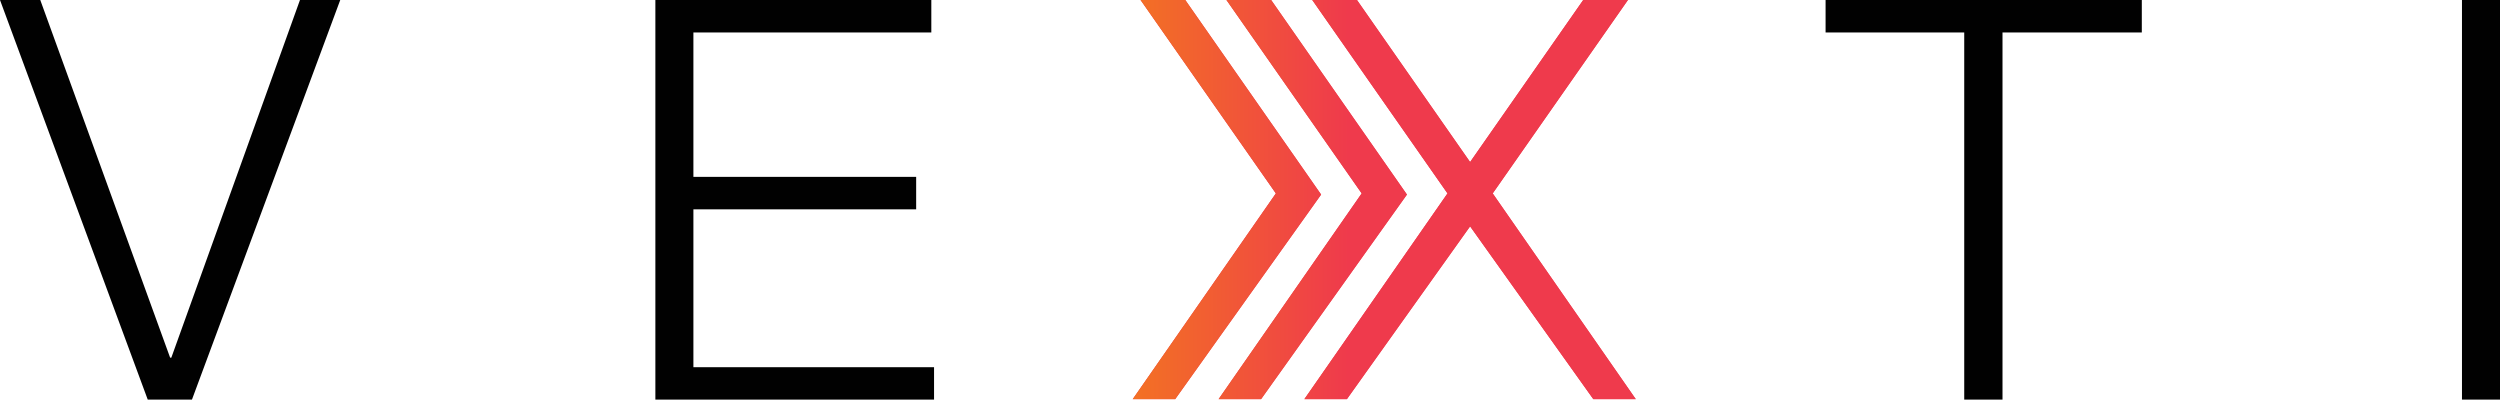
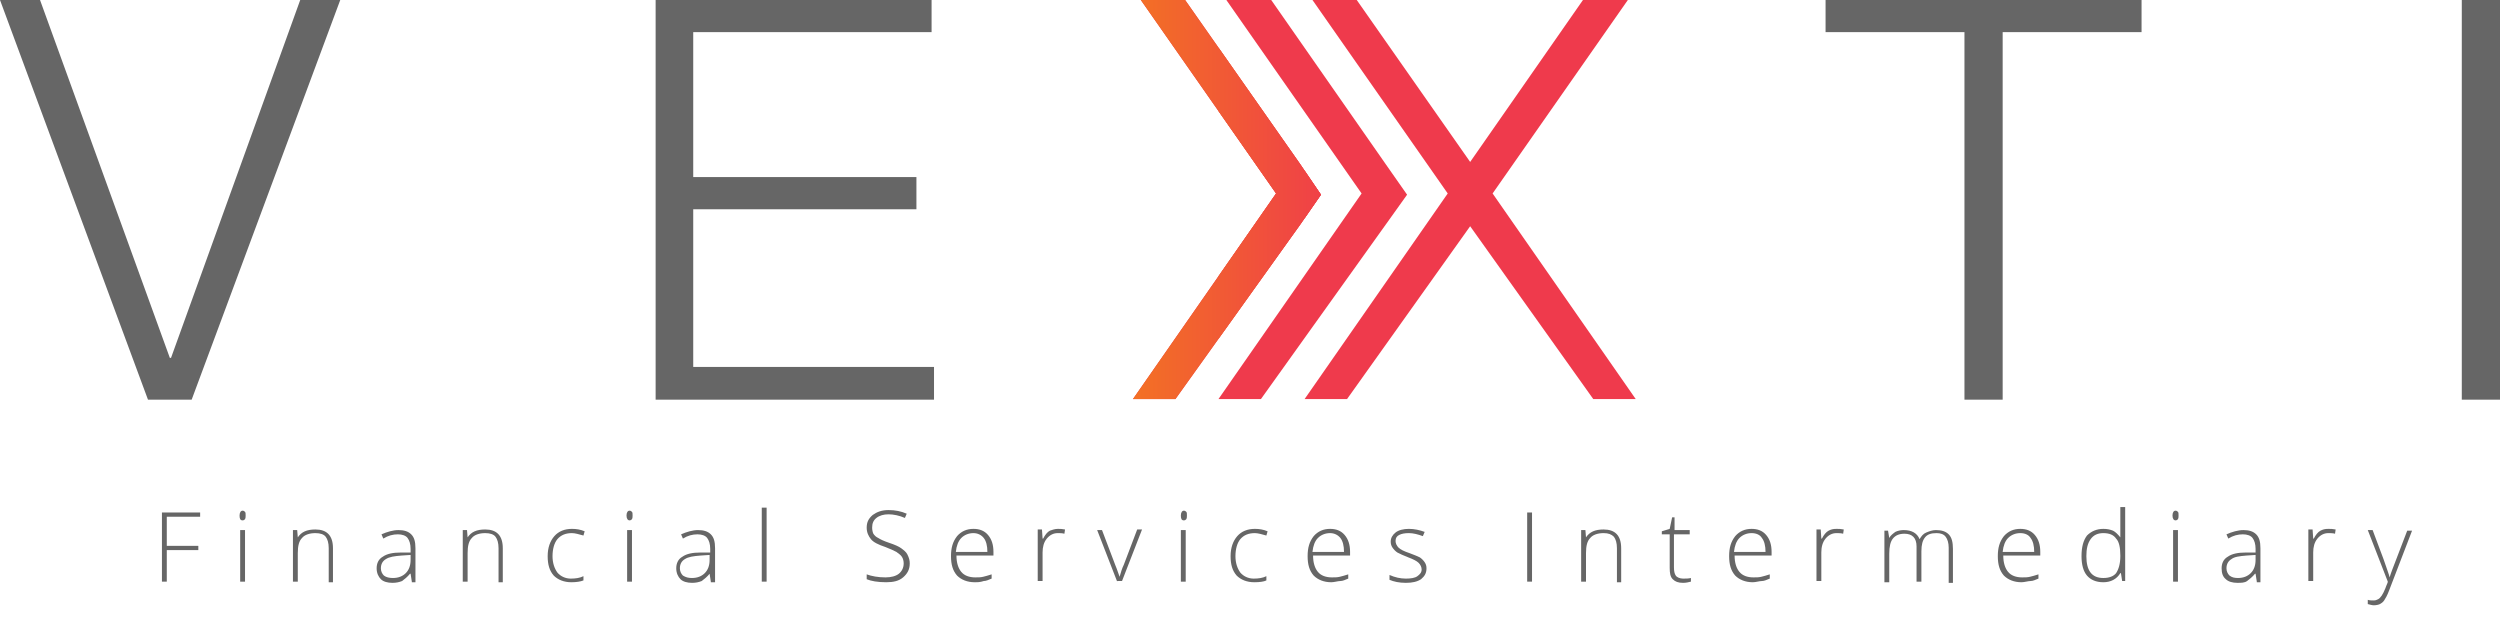
- <svg xmlns="http://www.w3.org/2000/svg" xmlns:xlink="http://www.w3.org/1999/xlink" viewBox="0 0 412.21 65.89">
-   <defs>
-     <style>
-       .cls-1 {
-         fill: none;
-       }
- 
-       .cls-2 {
-         clip-path: url(#clip-path);
-       }
- 
-       .cls-3 {
-         fill: #010101;
-       }
- 
-       .cls-4 {
-         fill: #ef3a4c;
-       }
- 
-       .cls-5 {
-         clip-path: url(#clip-path-2);
-       }
- 
-       .cls-6 {
-         fill: url(#linear-gradient);
-       }
- 
-       .cls-7 {
-         clip-path: url(#clip-path-3);
-       }
- 
-       .cls-8 {
-         clip-path: url(#clip-path-4);
-       }
- 
-       .cls-9 {
-         fill: url(#linear-gradient-3);
-       }
-     </style>
-     <clipPath id="clip-path" transform="translate(0 0)">
-       <rect class="cls-1" width="412.21" height="65.89" />
-     </clipPath>
-     <clipPath id="clip-path-2" transform="translate(0 0)">
-       <polygon class="cls-1" points="261.05 0 242.4 26.72 223.74 0 216.37 0 238.67 31.89 215.07 65.81 222.08 65.81 242.4 37.32 262.71 65.81 269.71 65.81 246.12 31.89 268.42 0 261.05 0" />
-     </clipPath>
-     <linearGradient id="linear-gradient" x1="-176.05" y1="268.86" x2="-175.05" y2="268.86" gradientTransform="translate(14788.22 -22265.82) scale(82.94)" gradientUnits="userSpaceOnUse">
-       <stop offset="0" stop-color="#f37124" />
-       <stop offset="0.43" stop-color="#ef3a4c" />
-       <stop offset="1" stop-color="#ef3a4c" />
-     </linearGradient>
-     <clipPath id="clip-path-3" transform="translate(0 0)">
-       <polygon class="cls-1" points="202.22 0 224.52 31.89 200.93 65.81 207.93 65.81 228.5 36.96 231.98 32.08 228.5 27.09 209.59 0 202.22 0" />
-     </clipPath>
-     <clipPath id="clip-path-4" transform="translate(0 0)">
-       <polygon class="cls-1" points="188.06 0 210.37 31.89 186.77 65.81 193.77 65.81 214.35 36.96 217.83 32.08 214.35 27.09 195.43 0 188.06 0" />
-     </clipPath>
-     <linearGradient id="linear-gradient-3" x1="-176.05" y1="268.86" x2="-175.05" y2="268.86" xlink:href="#linear-gradient" />
-   </defs>
-   <g id="Layer_2" data-name="Layer 2">
-     <g id="Layer_3" data-name="Layer 3">
-       <g id="Vector_Smart_Object" data-name="Vector Smart Object">
-         <g class="cls-2">
-           <polygon class="cls-3" points="49.46 0 28.25 58.97 28.05 58.97 6.64 0 0 0 24.36 65.89 31.65 65.89 56.1 0 49.46 0" />
-           <polygon class="cls-3" points="108.06 0 108.06 65.89 154.01 65.89 154.01 60.54 114.33 60.54 114.33 34.52 151.06 34.52 151.06 29.16 114.33 29.16 114.33 5.35 153.56 5.35 153.56 0 108.06 0" />
-           <polygon class="cls-3" points="301.01 0 301.01 5.35 323.87 5.35 323.87 65.89 330.18 65.89 330.18 5.35 353.15 5.35 353.15 0 301.01 0" />
-           <rect class="cls-3" x="405.94" width="6.28" height="65.89" />
-           <polygon class="cls-4" points="261.05 0 242.39 26.72 223.74 0 216.37 0 238.67 31.89 215.07 65.81 222.08 65.81 242.39 37.32 262.71 65.81 269.71 65.81 246.12 31.89 268.42 0 261.05 0" />
-           <polygon class="cls-4" points="202.22 0 224.52 31.89 200.93 65.81 207.93 65.81 228.5 36.96 231.98 32.08 228.5 27.09 209.59 0 202.22 0" />
-           <polygon class="cls-4" points="188.06 0 210.37 31.89 186.77 65.81 193.77 65.81 214.35 36.96 217.83 32.08 214.35 27.09 195.43 0 188.06 0" />
-           <g class="cls-5">
-             <rect class="cls-6" x="215.07" width="54.64" height="65.81" />
-           </g>
-           <g class="cls-7">
-             <rect class="cls-6" x="200.93" width="31.06" height="65.81" />
-           </g>
-           <g class="cls-8">
-             <rect class="cls-9" x="186.77" width="31.06" height="65.81" />
+ <svg xmlns="http://www.w3.org/2000/svg" xmlns:xlink="http://www.w3.org/1999/xlink" version="1.1" id="Layer_1" x="0px" y="0px" viewBox="0 0 412.2 102.9" style="enable-background:new 0 0 412.2 102.9;" xml:space="preserve">
+   <style type="text/css">
+ 	.st0{clip-path:url(#SVGID_2_);}
+ 	.st1{fill:#666666;}
+ 	.st2{fill:#EF3A4C;}
+ 	.st3{clip-path:url(#SVGID_6_);}
+ 	.st4{clip-path:url(#SVGID_7_);}
+ 	.st5{clip-path:url(#SVGID_8_);}
+ 	.st6{fill:url(#SVGID_9_);}
+ 	.st7{fill:url(#SVGID_10_);}
+ 	.st8{fill:url(#SVGID_11_);}
+ </style>
+   <g>
+     <g>
+       <g id="Layer_2_1_">
+         <g id="Layer_3">
+           <defs>
+             <rect id="SVGID_1_" width="412.2" height="65.9" />
+           </defs>
+           <clipPath id="SVGID_2_">
+             <use xlink:href="#SVGID_1_" style="overflow:visible;" />
+           </clipPath>
+           <g id="Vector_Smart_Object" class="st0">
+             <polygon class="st1" points="49.5,0 28.2,59 28,59 6.6,0 0,0 24.4,65.9 31.6,65.9 56.1,0      " />
+             <polygon class="st1" points="108.1,0 108.1,65.9 154,65.9 154,60.5 114.3,60.5 114.3,34.5 151.1,34.5 151.1,29.2 114.3,29.2        114.3,5.3 153.6,5.3 153.6,0      " />
+             <polygon class="st1" points="301,0 301,5.3 323.9,5.3 323.9,65.9 330.2,65.9 330.2,5.3 353.1,5.3 353.1,0      " />
+             <rect x="405.9" class="st1" width="6.3" height="65.9" />
+             <polygon class="st2" points="261,0 242.4,26.7 223.7,0 216.4,0 238.7,31.9 215.1,65.8 222.1,65.8 242.4,37.3 262.7,65.8        269.7,65.8 246.1,31.9 268.4,0      " />
+             <polygon class="st2" points="202.2,0 224.5,31.9 200.9,65.8 207.9,65.8 228.5,37 232,32.1 228.5,27.1 209.6,0      " />
+             <polygon class="st2" points="188.1,0 210.4,31.9 186.8,65.8 193.8,65.8 214.4,37 217.8,32.1 214.4,27.1 195.4,0      " />
+             <g>
+               <defs>
+                 <polygon id="SVGID_3_" points="261,0 242.4,26.7 223.7,0 216.4,0 238.7,31.9 215.1,65.8 222.1,65.8 242.4,37.3 262.7,65.8          269.7,65.8 246.1,31.9 268.4,0        " />
+               </defs>
+               <defs>
+                 <polygon id="SVGID_4_" points="202.2,0 224.5,31.9 200.9,65.8 207.9,65.8 228.5,37 232,32.1 228.5,27.1 209.6,0        " />
+               </defs>
+               <defs>
+                 <polygon id="SVGID_5_" points="188.1,0 210.4,31.9 186.8,65.8 193.8,65.8 214.4,37 217.8,32.1 214.4,27.1 195.4,0        " />
+               </defs>
+               <clipPath id="SVGID_6_">
+                 <use xlink:href="#SVGID_3_" style="overflow:visible;" />
+               </clipPath>
+               <clipPath id="SVGID_7_" class="st3">
+                 <use xlink:href="#SVGID_4_" style="overflow:visible;" />
+               </clipPath>
+               <clipPath id="SVGID_8_" class="st4">
+                 <use xlink:href="#SVGID_5_" style="overflow:visible;" />
+               </clipPath>
+               <g class="st5">
+                 <linearGradient id="SVGID_9_" gradientUnits="userSpaceOnUse" x1="-362.771" y1="67.867" x2="-361.771" y2="67.867" gradientTransform="matrix(82.94 0 0 -82.94 30274.881 5661.78)">
+                   <stop offset="0" style="stop-color:#F37124" />
+                   <stop offset="0.43" style="stop-color:#EF3A4C" />
+                   <stop offset="1" style="stop-color:#EF3A4C" />
+                 </linearGradient>
+                 <rect x="215.1" class="st6" width="54.6" height="65.8" />
+               </g>
+               <g class="st5">
+                 <linearGradient id="SVGID_10_" gradientUnits="userSpaceOnUse" x1="-362.771" y1="67.867" x2="-361.771" y2="67.867" gradientTransform="matrix(82.94 0 0 -82.94 30274.881 5661.78)">
+                   <stop offset="0" style="stop-color:#F37124" />
+                   <stop offset="0.43" style="stop-color:#EF3A4C" />
+                   <stop offset="1" style="stop-color:#EF3A4C" />
+                 </linearGradient>
+                 <rect x="200.9" class="st7" width="31.1" height="65.8" />
+               </g>
+               <g class="st5">
+                 <linearGradient id="SVGID_11_" gradientUnits="userSpaceOnUse" x1="-362.771" y1="67.867" x2="-361.771" y2="67.867" gradientTransform="matrix(82.94 0 0 -82.94 30274.881 5661.78)">
+                   <stop offset="0" style="stop-color:#F37124" />
+                   <stop offset="0.43" style="stop-color:#EF3A4C" />
+                   <stop offset="1" style="stop-color:#EF3A4C" />
+                 </linearGradient>
+                 <rect x="186.8" class="st8" width="31.1" height="65.8" />
+               </g>
+             </g>
          </g>
        </g>
      </g>
    </g>
  </g>
+   <g>
+     <path class="st1" d="M27.5,95.9h-0.8V84.5H33v0.7h-5.5V90h5.2v0.7h-5.2V95.9z" />
+     <path class="st1" d="M39.5,85c0-0.5,0.2-0.8,0.5-0.8c0.2,0,0.3,0.1,0.4,0.2c0.1,0.1,0.1,0.3,0.1,0.6c0,0.2,0,0.4-0.1,0.6   c-0.1,0.1-0.2,0.2-0.4,0.2C39.6,85.8,39.5,85.5,39.5,85z M40.4,95.9h-0.8v-8.5h0.8V95.9z" />
+     <path class="st1" d="M54.2,95.9v-5.5c0-0.9-0.2-1.5-0.5-1.9s-0.9-0.6-1.7-0.6c-1,0-1.8,0.3-2.2,0.8c-0.5,0.5-0.7,1.3-0.7,2.5v4.7   h-0.8v-8.5h0.7l0.1,1.2h0c0.6-0.9,1.5-1.3,2.9-1.3c1.9,0,2.9,1,2.9,3.1v5.6H54.2z" />
+     <path class="st1" d="M67.9,95.9l-0.2-1.3h-0.1c-0.4,0.5-0.9,0.9-1.3,1.2c-0.5,0.2-1,0.3-1.6,0.3c-0.8,0-1.5-0.2-1.9-0.6   s-0.7-1-0.7-1.8c0-0.8,0.3-1.5,1-1.9c0.7-0.5,1.7-0.7,3-0.7l1.6,0v-0.6c0-0.8-0.2-1.4-0.5-1.8s-0.9-0.6-1.6-0.6   c-0.8,0-1.6,0.2-2.4,0.7l-0.3-0.7c0.9-0.4,1.9-0.7,2.8-0.7c0.9,0,1.6,0.2,2.1,0.7c0.5,0.5,0.7,1.2,0.7,2.3v5.6H67.9z M64.8,95.3   c0.9,0,1.6-0.3,2.1-0.8c0.5-0.5,0.8-1.2,0.8-2.2v-0.8l-1.5,0.1c-1.2,0.1-2,0.2-2.6,0.6c-0.5,0.3-0.8,0.8-0.8,1.5   c0,0.5,0.2,0.9,0.5,1.2C63.7,95.2,64.2,95.3,64.8,95.3z" />
+     <path class="st1" d="M82.2,95.9v-5.5c0-0.9-0.2-1.5-0.5-1.9s-0.9-0.6-1.7-0.6c-1,0-1.8,0.3-2.2,0.8c-0.5,0.5-0.7,1.3-0.7,2.5v4.7   h-0.8v-8.5h0.7l0.1,1.2h0c0.6-0.9,1.5-1.3,2.9-1.3c1.9,0,2.9,1,2.9,3.1v5.6H82.2z" />
+     <path class="st1" d="M94.2,96c-1.2,0-2.2-0.4-2.9-1.1c-0.7-0.8-1-1.8-1-3.2c0-1.4,0.4-2.5,1.1-3.3c0.7-0.8,1.7-1.2,2.9-1.2   c0.7,0,1.4,0.1,2.1,0.4l-0.2,0.7c-0.7-0.2-1.4-0.4-1.9-0.4c-1,0-1.8,0.3-2.4,1c-0.5,0.6-0.8,1.6-0.8,2.8c0,1.1,0.3,2,0.8,2.7   c0.5,0.6,1.3,1,2.2,1c0.8,0,1.5-0.1,2.1-0.4v0.7C95.7,95.9,95,96,94.2,96z" />
+     <path class="st1" d="M103.3,85c0-0.5,0.2-0.8,0.5-0.8c0.2,0,0.3,0.1,0.4,0.2c0.1,0.1,0.1,0.3,0.1,0.6c0,0.2,0,0.4-0.1,0.6   c-0.1,0.1-0.2,0.2-0.4,0.2C103.5,85.8,103.3,85.5,103.3,85z M104.2,95.9h-0.8v-8.5h0.8V95.9z" />
+     <path class="st1" d="M117.2,95.9l-0.2-1.3H117c-0.4,0.5-0.9,0.9-1.3,1.2c-0.5,0.2-1,0.3-1.6,0.3c-0.8,0-1.5-0.2-1.9-0.6   s-0.7-1-0.7-1.8c0-0.8,0.3-1.5,1-1.9c0.7-0.5,1.7-0.7,3-0.7l1.6,0v-0.6c0-0.8-0.2-1.4-0.5-1.8s-0.9-0.6-1.6-0.6   c-0.8,0-1.6,0.2-2.4,0.7l-0.3-0.7c0.9-0.4,1.9-0.7,2.8-0.7c0.9,0,1.6,0.2,2.1,0.7c0.5,0.5,0.7,1.2,0.7,2.3v5.6H117.2z M114.1,95.3   c0.9,0,1.6-0.3,2.1-0.8c0.5-0.5,0.8-1.2,0.8-2.2v-0.8l-1.5,0.1c-1.2,0.1-2,0.2-2.6,0.6c-0.5,0.3-0.8,0.8-0.8,1.5   c0,0.5,0.2,0.9,0.5,1.2C113.1,95.2,113.5,95.3,114.1,95.3z" />
+     <path class="st1" d="M126.4,95.9h-0.8V83.7h0.8V95.9z" />
+     <path class="st1" d="M150,92.9c0,1-0.4,1.7-1.1,2.3c-0.7,0.6-1.6,0.8-2.8,0.8c-1.4,0-2.5-0.2-3.2-0.5v-0.8c0.8,0.3,1.9,0.5,3.1,0.5   c0.9,0,1.7-0.2,2.2-0.6c0.5-0.4,0.8-1,0.8-1.7c0-0.4-0.1-0.8-0.3-1.1c-0.2-0.3-0.5-0.5-0.9-0.8c-0.4-0.2-1-0.5-1.8-0.8   c-1.2-0.4-2-0.8-2.4-1.3c-0.4-0.5-0.7-1.1-0.7-1.9c0-0.9,0.3-1.5,1-2.1c0.7-0.5,1.5-0.8,2.6-0.8c1.1,0,2.1,0.2,3,0.6l-0.3,0.7   c-0.9-0.4-1.9-0.6-2.7-0.6c-0.8,0-1.5,0.2-2,0.6c-0.5,0.4-0.7,0.9-0.7,1.6c0,0.4,0.1,0.8,0.2,1c0.2,0.3,0.4,0.5,0.8,0.7   c0.3,0.2,0.9,0.5,1.8,0.8c0.9,0.3,1.6,0.6,2,0.9s0.8,0.6,1,1C149.9,92,150,92.4,150,92.9z" />
+     <path class="st1" d="M160.7,96c-1.2,0-2.2-0.4-2.9-1.1c-0.7-0.8-1-1.8-1-3.2c0-1.4,0.3-2.4,1-3.3c0.7-0.8,1.6-1.2,2.7-1.2   c1,0,1.8,0.3,2.4,1c0.6,0.7,0.9,1.6,0.9,2.8v0.6h-6.1c0,1.2,0.3,2.1,0.8,2.7c0.5,0.6,1.3,0.9,2.3,0.9c0.5,0,0.9,0,1.3-0.1   c0.4-0.1,0.8-0.2,1.4-0.4v0.7c-0.5,0.2-0.9,0.4-1.3,0.4C161.6,96,161.2,96,160.7,96z M160.5,87.9c-0.8,0-1.5,0.3-2,0.8   c-0.5,0.5-0.8,1.3-0.9,2.3h5.2c0-1-0.2-1.8-0.6-2.3C161.8,88.2,161.2,87.9,160.5,87.9z" />
+     <path class="st1" d="M174.4,87.2c0.4,0,0.7,0,1.2,0.1l-0.1,0.7c-0.4-0.1-0.7-0.1-1.1-0.1c-0.7,0-1.3,0.3-1.8,0.9   c-0.5,0.6-0.7,1.4-0.7,2.3v4.7h-0.8v-8.5h0.7l0.1,1.5h0.1c0.3-0.6,0.7-1.1,1.1-1.3C173.4,87.4,173.9,87.2,174.4,87.2z" />
+     <path class="st1" d="M184.2,95.9l-3.3-8.5h0.8l2.2,5.8c0.3,0.7,0.5,1.4,0.7,1.9h0c0.2-0.7,0.4-1.4,0.7-2l2.2-5.8h0.8l-3.3,8.5   H184.2z" />
+     <path class="st1" d="M194.7,85c0-0.5,0.2-0.8,0.5-0.8c0.2,0,0.3,0.1,0.4,0.2c0.1,0.1,0.1,0.3,0.1,0.6c0,0.2,0,0.4-0.1,0.6   c-0.1,0.1-0.2,0.2-0.4,0.2C194.8,85.8,194.7,85.5,194.7,85z M195.5,95.9h-0.8v-8.5h0.8V95.9z" />
+     <path class="st1" d="M206.8,96c-1.2,0-2.2-0.4-2.9-1.1c-0.7-0.8-1-1.8-1-3.2c0-1.4,0.4-2.5,1.1-3.3c0.7-0.8,1.7-1.2,2.9-1.2   c0.7,0,1.4,0.1,2.1,0.4l-0.2,0.7c-0.7-0.2-1.4-0.4-1.9-0.4c-1,0-1.8,0.3-2.4,1c-0.5,0.6-0.8,1.6-0.8,2.8c0,1.1,0.3,2,0.8,2.7   c0.5,0.6,1.3,1,2.2,1c0.8,0,1.5-0.1,2.1-0.4v0.7C208.4,95.9,207.7,96,206.8,96z" />
+     <path class="st1" d="M219.5,96c-1.2,0-2.2-0.4-2.9-1.1c-0.7-0.8-1-1.8-1-3.2c0-1.4,0.3-2.4,1-3.3c0.7-0.8,1.6-1.2,2.7-1.2   c1,0,1.8,0.3,2.4,1c0.6,0.7,0.9,1.6,0.9,2.8v0.6h-6.1c0,1.2,0.3,2.1,0.8,2.7c0.5,0.6,1.3,0.9,2.3,0.9c0.5,0,0.9,0,1.3-0.1   c0.4-0.1,0.8-0.2,1.4-0.4v0.7c-0.5,0.2-0.9,0.4-1.3,0.4S220,96,219.5,96z M219.3,87.9c-0.8,0-1.5,0.3-2,0.8   c-0.5,0.5-0.8,1.3-0.9,2.3h5.2c0-1-0.2-1.8-0.6-2.3C220.6,88.2,220,87.9,219.3,87.9z" />
+     <path class="st1" d="M235.2,93.7c0,0.8-0.3,1.3-0.9,1.8c-0.6,0.4-1.4,0.6-2.5,0.6c-1.1,0-2-0.2-2.7-0.5v-0.8   c0.9,0.4,1.8,0.6,2.7,0.6c0.8,0,1.5-0.1,1.9-0.4c0.4-0.3,0.7-0.6,0.7-1.1c0-0.4-0.2-0.8-0.5-1.1c-0.3-0.3-0.9-0.6-1.7-0.9   c-0.8-0.3-1.4-0.6-1.8-0.8c-0.3-0.2-0.6-0.5-0.8-0.8c-0.2-0.3-0.3-0.6-0.3-1c0-0.6,0.3-1.1,0.8-1.5c0.5-0.4,1.3-0.6,2.2-0.6   c0.9,0,1.8,0.2,2.6,0.5l-0.3,0.7c-0.8-0.3-1.6-0.5-2.3-0.5c-0.7,0-1.2,0.1-1.6,0.3c-0.4,0.2-0.6,0.5-0.6,1c0,0.4,0.2,0.8,0.5,1.1   c0.3,0.3,0.9,0.6,1.8,0.9c0.8,0.3,1.3,0.5,1.7,0.7c0.3,0.2,0.6,0.5,0.8,0.8C235.1,93,235.2,93.3,235.2,93.7z" />
+     <path class="st1" d="M251.8,95.9V84.5h0.8v11.4H251.8z" />
+     <path class="st1" d="M266.6,95.9v-5.5c0-0.9-0.2-1.5-0.5-1.9c-0.4-0.4-0.9-0.6-1.7-0.6c-1,0-1.8,0.3-2.2,0.8   c-0.5,0.5-0.7,1.3-0.7,2.5v4.7h-0.8v-8.5h0.7l0.1,1.2h0c0.6-0.9,1.5-1.3,2.9-1.3c1.9,0,2.9,1,2.9,3.1v5.6H266.6z" />
+     <path class="st1" d="M277.5,95.4c0.5,0,0.9,0,1.3-0.1v0.6c-0.4,0.1-0.8,0.2-1.3,0.2c-0.8,0-1.3-0.2-1.7-0.6c-0.4-0.4-0.5-1-0.5-1.9   v-5.5H274v-0.5l1.3-0.4l0.4-1.9h0.4v2.1h2.5v0.7H276v5.4c0,0.7,0.1,1.1,0.3,1.4S277,95.4,277.5,95.4z" />
+     <path class="st1" d="M289,96c-1.2,0-2.2-0.4-2.9-1.1c-0.7-0.8-1-1.8-1-3.2c0-1.4,0.3-2.4,1-3.3c0.7-0.8,1.6-1.2,2.7-1.2   c1,0,1.8,0.3,2.4,1c0.6,0.7,0.9,1.6,0.9,2.8v0.6h-6.1c0,1.2,0.3,2.1,0.8,2.7c0.5,0.6,1.3,0.9,2.3,0.9c0.5,0,0.9,0,1.3-0.1   c0.4-0.1,0.8-0.2,1.4-0.4v0.7c-0.5,0.2-0.9,0.4-1.3,0.4S289.5,96,289,96z M288.8,87.9c-0.8,0-1.5,0.3-2,0.8   c-0.5,0.5-0.8,1.3-0.9,2.3h5.2c0-1-0.2-1.8-0.6-2.3C290.2,88.2,289.6,87.9,288.8,87.9z" />
+     <path class="st1" d="M302.8,87.2c0.4,0,0.7,0,1.2,0.1l-0.1,0.7c-0.4-0.1-0.7-0.1-1.1-0.1c-0.7,0-1.3,0.3-1.8,0.9   c-0.5,0.6-0.7,1.4-0.7,2.3v4.7h-0.8v-8.5h0.7l0.1,1.5h0.1c0.3-0.6,0.7-1.1,1.1-1.3S302.2,87.2,302.8,87.2z" />
+     <path class="st1" d="M321.3,95.9v-5.6c0-0.8-0.2-1.4-0.5-1.8c-0.3-0.4-0.8-0.6-1.5-0.6c-0.9,0-1.5,0.2-1.9,0.7   c-0.4,0.5-0.6,1.2-0.6,2.3v5H316v-5.8c0-1.4-0.7-2.1-2-2.1c-0.9,0-1.5,0.3-1.9,0.8c-0.4,0.5-0.6,1.3-0.6,2.5v4.7h-0.8v-8.5h0.6   l0.2,1.2h0c0.2-0.4,0.6-0.7,1-1c0.4-0.2,0.9-0.3,1.4-0.3c1.3,0,2.2,0.5,2.6,1.5h0c0.3-0.5,0.6-0.9,1.1-1.1s1-0.4,1.6-0.4   c0.9,0,1.6,0.2,2.1,0.7c0.5,0.5,0.7,1.3,0.7,2.4v5.6H321.3z" />
+     <path class="st1" d="M333.3,96c-1.2,0-2.2-0.4-2.9-1.1c-0.7-0.8-1-1.8-1-3.2c0-1.4,0.3-2.4,1-3.3c0.7-0.8,1.6-1.2,2.7-1.2   c1,0,1.8,0.3,2.4,1c0.6,0.7,0.9,1.6,0.9,2.8v0.6h-6.1c0,1.2,0.3,2.1,0.8,2.7c0.5,0.6,1.3,0.9,2.3,0.9c0.5,0,0.9,0,1.3-0.1   c0.4-0.1,0.8-0.2,1.4-0.4v0.7c-0.5,0.2-0.9,0.4-1.3,0.4S333.8,96,333.3,96z M333.1,87.9c-0.8,0-1.5,0.3-2,0.8   c-0.5,0.5-0.8,1.3-0.9,2.3h5.2c0-1-0.2-1.8-0.6-2.3C334.5,88.2,333.9,87.9,333.1,87.9z" />
+     <path class="st1" d="M346.8,87.2c0.6,0,1.1,0.1,1.6,0.3c0.4,0.2,0.8,0.6,1.2,1.1h0c0-0.7,0-1.3,0-1.9v-3.1h0.8v12.2h-0.5l-0.2-1.3   h-0.1c-0.6,1-1.6,1.5-2.8,1.5c-1.2,0-2.1-0.4-2.7-1.1c-0.6-0.7-0.9-1.8-0.9-3.2c0-1.5,0.3-2.6,0.9-3.4   C344.8,87.6,345.7,87.2,346.8,87.2z M346.8,87.9c-0.9,0-1.6,0.3-2.1,1c-0.5,0.7-0.7,1.6-0.7,2.8c0,2.4,0.9,3.6,2.8,3.6   c1,0,1.7-0.3,2.1-0.8c0.4-0.6,0.7-1.5,0.7-2.8v-0.1c0-1.3-0.2-2.3-0.7-2.8C348.5,88.2,347.8,87.9,346.8,87.9z" />
+     <path class="st1" d="M358.2,85c0-0.5,0.2-0.8,0.5-0.8c0.2,0,0.3,0.1,0.4,0.2s0.1,0.3,0.1,0.6c0,0.2,0,0.4-0.1,0.6   c-0.1,0.1-0.2,0.2-0.4,0.2C358.4,85.8,358.2,85.5,358.2,85z M359.1,95.9h-0.8v-8.5h0.8V95.9z" />
+     <path class="st1" d="M372.1,95.9l-0.2-1.3h-0.1c-0.4,0.5-0.9,0.9-1.3,1.2s-1,0.3-1.6,0.3c-0.8,0-1.5-0.2-1.9-0.6   c-0.5-0.4-0.7-1-0.7-1.8c0-0.8,0.3-1.5,1-1.9c0.7-0.5,1.7-0.7,3-0.7l1.6,0v-0.6c0-0.8-0.2-1.4-0.5-1.8s-0.9-0.6-1.6-0.6   c-0.8,0-1.6,0.2-2.4,0.7l-0.3-0.7c0.9-0.4,1.9-0.7,2.8-0.7c0.9,0,1.6,0.2,2.1,0.7s0.7,1.2,0.7,2.3v5.6H372.1z M369,95.3   c0.9,0,1.6-0.3,2.1-0.8c0.5-0.5,0.8-1.2,0.8-2.2v-0.8l-1.5,0.1c-1.2,0.1-2,0.2-2.5,0.6c-0.5,0.3-0.8,0.8-0.8,1.5   c0,0.5,0.2,0.9,0.5,1.2C368,95.2,368.4,95.3,369,95.3z" />
+     <path class="st1" d="M383.9,87.2c0.4,0,0.7,0,1.2,0.1l-0.1,0.7c-0.4-0.1-0.7-0.1-1.1-0.1c-0.7,0-1.3,0.3-1.8,0.9   c-0.5,0.6-0.7,1.4-0.7,2.3v4.7h-0.8v-8.5h0.7l0.1,1.5h0.1c0.3-0.6,0.7-1.1,1.1-1.3S383.3,87.2,383.9,87.2z" />
+     <path class="st1" d="M390.4,87.4h0.8l1.8,4.8c0.5,1.5,0.9,2.5,1,3h0c0.2-0.7,0.6-1.7,1.1-3l1.8-4.7h0.8l-3.8,9.9   c-0.3,0.8-0.6,1.3-0.8,1.6s-0.5,0.5-0.7,0.6s-0.6,0.2-1,0.2c-0.3,0-0.6-0.1-1-0.2v-0.7c0.3,0.1,0.6,0.1,1,0.1   c0.3,0,0.5-0.1,0.7-0.2s0.4-0.3,0.6-0.6s0.4-0.7,0.6-1.2c0.2-0.6,0.4-0.9,0.4-1.1L390.4,87.4z" />
+   </g>
</svg>
